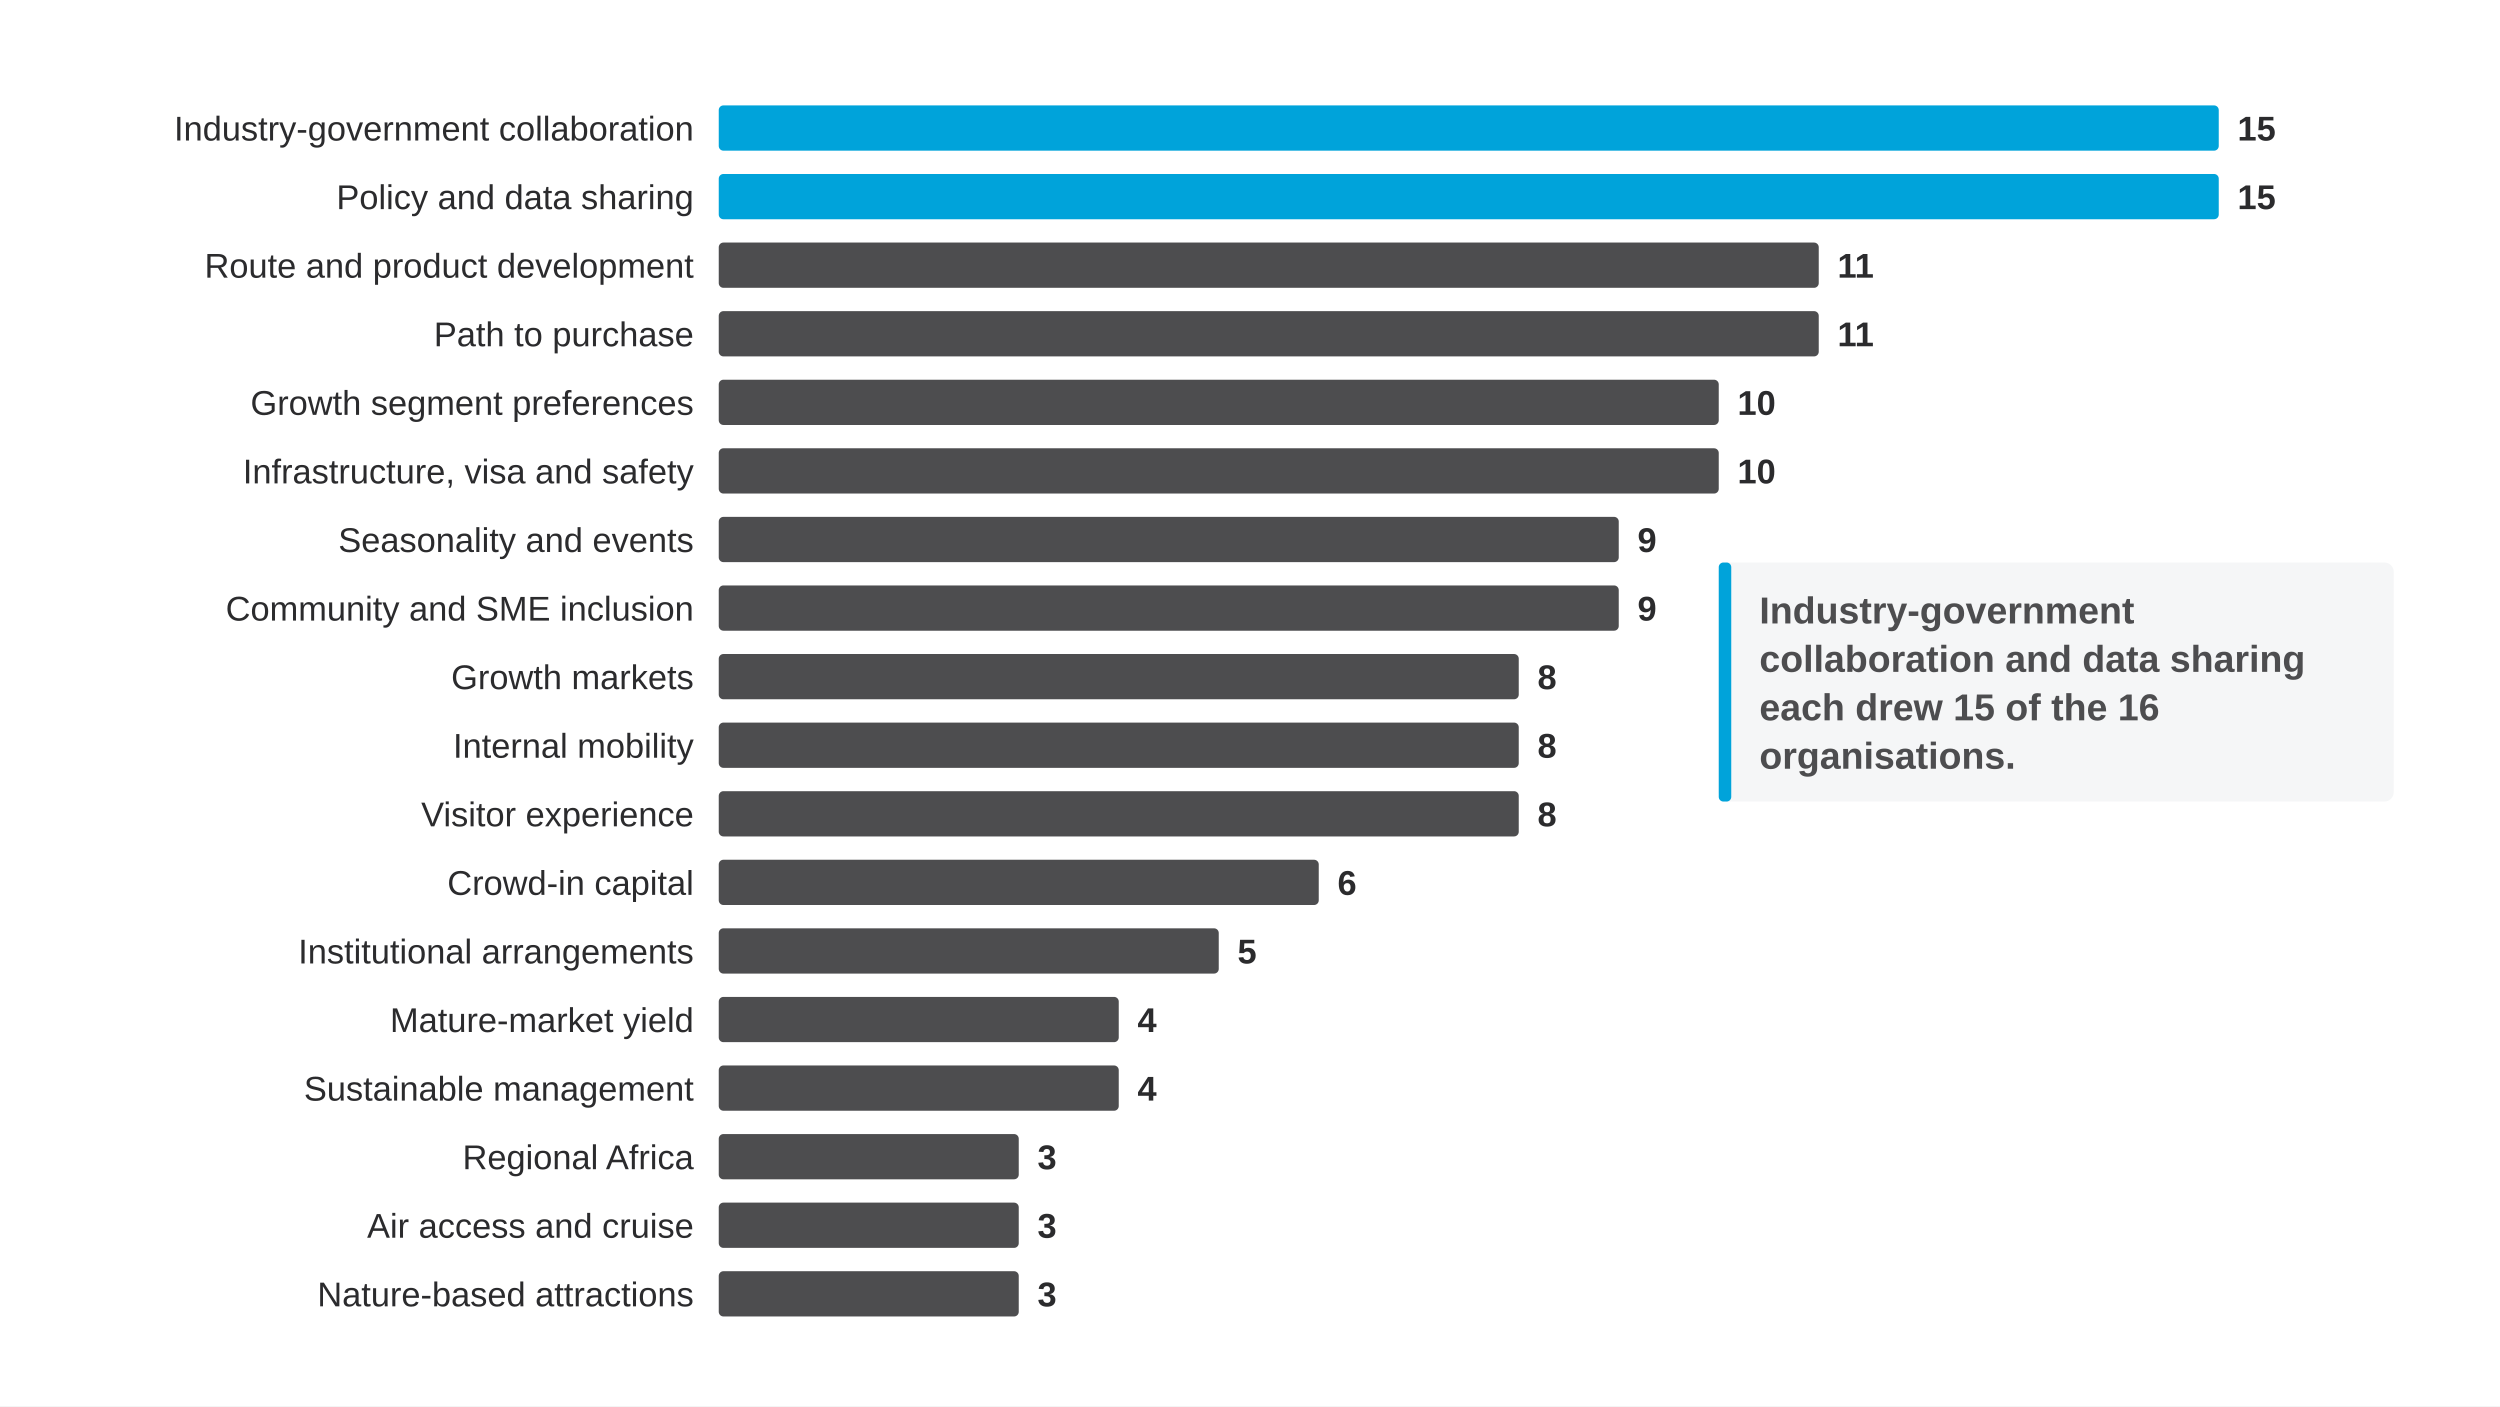
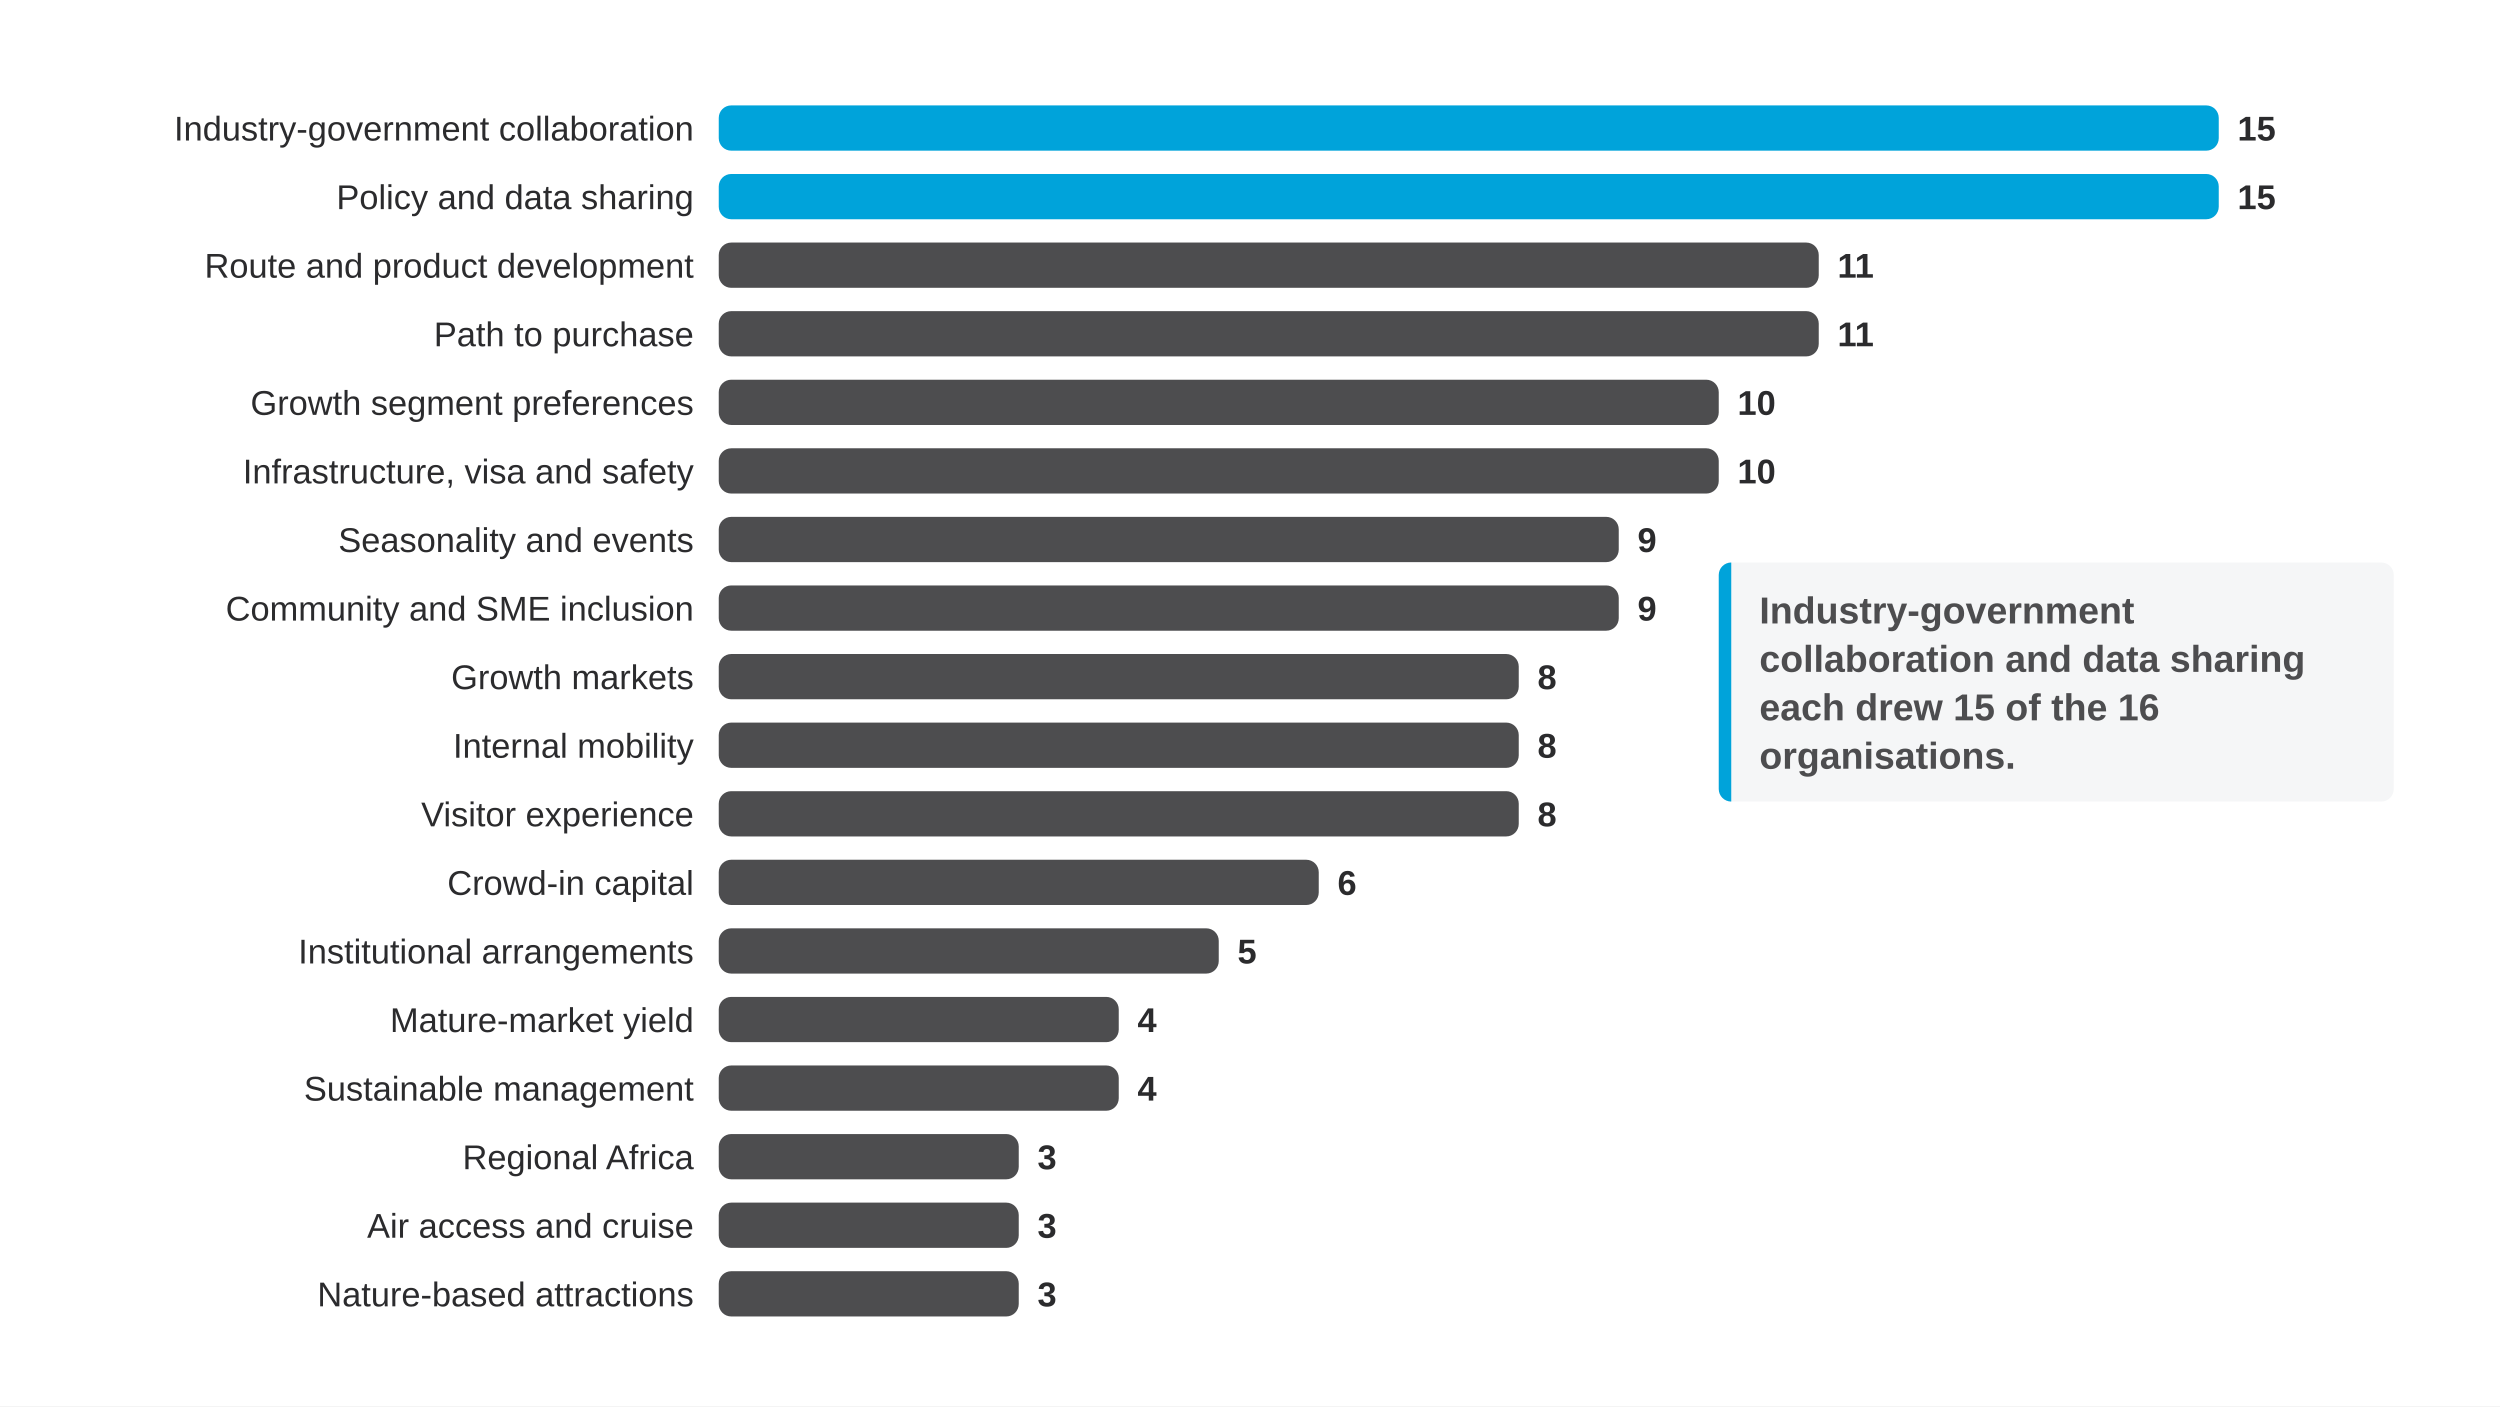
<svg xmlns="http://www.w3.org/2000/svg" viewBox="0 0 1600 900" width="1600" height="900" font-family="Arial, Helvetica, sans-serif">
  <rect width="1600" height="900" fill="#ffffff" />
  <text x="444" y="89.944" text-anchor="end" font-size="22" fill="#2B2B2D">Industry-government collaboration</text>
-   <rect x="460" y="67.461" width="960" height="28.967" fill="#00A3DA" rx="3" />
+   <rect x="460" y="67.461" width="960" height="28.967" fill="#00A3DA" rx="8.0" />
  <text x="1432" y="89.944" font-size="22" font-weight="700" fill="#2B2B2D">15</text>
  <text x="444" y="133.833" text-anchor="end" font-size="22" fill="#2B2B2D">Policy and data sharing</text>
-   <rect x="460" y="111.35" width="960" height="28.967" fill="#00A3DA" rx="3" />
+   <rect x="460" y="111.35" width="960" height="28.967" fill="#00A3DA" rx="8.0" />
  <text x="1432" y="133.833" font-size="22" font-weight="700" fill="#2B2B2D">15</text>
  <text x="444" y="177.722" text-anchor="end" font-size="22" fill="#2B2B2D">Route and product development</text>
-   <rect x="460" y="155.239" width="704" height="28.967" fill="#4D4D4F" rx="3" />
+   <rect x="460" y="155.239" width="704" height="28.967" fill="#4D4D4F" rx="8.0" />
  <text x="1176" y="177.722" font-size="22" font-weight="700" fill="#2B2B2D">11</text>
  <text x="444" y="221.611" text-anchor="end" font-size="22" fill="#2B2B2D">Path to purchase</text>
-   <rect x="460" y="199.128" width="704" height="28.967" fill="#4D4D4F" rx="3" />
+   <rect x="460" y="199.128" width="704" height="28.967" fill="#4D4D4F" rx="8.0" />
  <text x="1176" y="221.611" font-size="22" font-weight="700" fill="#2B2B2D">11</text>
  <text x="444" y="265.5" text-anchor="end" font-size="22" fill="#2B2B2D">Growth segment preferences</text>
-   <rect x="460" y="243.017" width="640" height="28.967" fill="#4D4D4F" rx="3" />
+   <rect x="460" y="243.017" width="640" height="28.967" fill="#4D4D4F" rx="8.0" />
  <text x="1112" y="265.5" font-size="22" font-weight="700" fill="#2B2B2D">10</text>
  <text x="444" y="309.389" text-anchor="end" font-size="22" fill="#2B2B2D">Infrastructure, visa and safety</text>
-   <rect x="460" y="286.906" width="640" height="28.967" fill="#4D4D4F" rx="3" />
+   <rect x="460" y="286.906" width="640" height="28.967" fill="#4D4D4F" rx="8.0" />
  <text x="1112" y="309.389" font-size="22" font-weight="700" fill="#2B2B2D">10</text>
  <text x="444" y="353.278" text-anchor="end" font-size="22" fill="#2B2B2D">Seasonality and events</text>
-   <rect x="460" y="330.794" width="576" height="28.967" fill="#4D4D4F" rx="3" />
+   <rect x="460" y="330.794" width="576" height="28.967" fill="#4D4D4F" rx="8.0" />
  <text x="1048" y="353.278" font-size="22" font-weight="700" fill="#2B2B2D">9</text>
  <text x="444" y="397.167" text-anchor="end" font-size="22" fill="#2B2B2D">Community and SME inclusion</text>
-   <rect x="460" y="374.683" width="576" height="28.967" fill="#4D4D4F" rx="3" />
+   <rect x="460" y="374.683" width="576" height="28.967" fill="#4D4D4F" rx="8.0" />
  <text x="1048" y="397.167" font-size="22" font-weight="700" fill="#2B2B2D">9</text>
  <text x="444" y="441.056" text-anchor="end" font-size="22" fill="#2B2B2D">Growth markets</text>
-   <rect x="460" y="418.572" width="512" height="28.967" fill="#4D4D4F" rx="3" />
+   <rect x="460" y="418.572" width="512" height="28.967" fill="#4D4D4F" rx="8.0" />
  <text x="984" y="441.056" font-size="22" font-weight="700" fill="#2B2B2D">8</text>
  <text x="444" y="484.944" text-anchor="end" font-size="22" fill="#2B2B2D">Internal mobility</text>
-   <rect x="460" y="462.461" width="512" height="28.967" fill="#4D4D4F" rx="3" />
+   <rect x="460" y="462.461" width="512" height="28.967" fill="#4D4D4F" rx="8.0" />
  <text x="984" y="484.944" font-size="22" font-weight="700" fill="#2B2B2D">8</text>
  <text x="444" y="528.833" text-anchor="end" font-size="22" fill="#2B2B2D">Visitor experience</text>
-   <rect x="460" y="506.35" width="512" height="28.967" fill="#4D4D4F" rx="3" />
+   <rect x="460" y="506.35" width="512" height="28.967" fill="#4D4D4F" rx="8.0" />
  <text x="984" y="528.833" font-size="22" font-weight="700" fill="#2B2B2D">8</text>
  <text x="444" y="572.722" text-anchor="end" font-size="22" fill="#2B2B2D">Crowd-in capital</text>
-   <rect x="460" y="550.239" width="384" height="28.967" fill="#4D4D4F" rx="3" />
+   <rect x="460" y="550.239" width="384" height="28.967" fill="#4D4D4F" rx="8.0" />
  <text x="856" y="572.722" font-size="22" font-weight="700" fill="#2B2B2D">6</text>
  <text x="444" y="616.611" text-anchor="end" font-size="22" fill="#2B2B2D">Institutional arrangements</text>
-   <rect x="460" y="594.128" width="320" height="28.967" fill="#4D4D4F" rx="3" />
+   <rect x="460" y="594.128" width="320" height="28.967" fill="#4D4D4F" rx="8.0" />
  <text x="792" y="616.611" font-size="22" font-weight="700" fill="#2B2B2D">5</text>
  <text x="444" y="660.5" text-anchor="end" font-size="22" fill="#2B2B2D">Mature-market yield</text>
-   <rect x="460" y="638.017" width="256" height="28.967" fill="#4D4D4F" rx="3" />
+   <rect x="460" y="638.017" width="256" height="28.967" fill="#4D4D4F" rx="8.0" />
  <text x="728" y="660.5" font-size="22" font-weight="700" fill="#2B2B2D">4</text>
  <text x="444" y="704.389" text-anchor="end" font-size="22" fill="#2B2B2D">Sustainable management</text>
-   <rect x="460" y="681.906" width="256" height="28.967" fill="#4D4D4F" rx="3" />
+   <rect x="460" y="681.906" width="256" height="28.967" fill="#4D4D4F" rx="8.0" />
  <text x="728" y="704.389" font-size="22" font-weight="700" fill="#2B2B2D">4</text>
  <text x="444" y="748.278" text-anchor="end" font-size="22" fill="#2B2B2D">Regional Africa</text>
-   <rect x="460" y="725.794" width="192" height="28.967" fill="#4D4D4F" rx="3" />
+   <rect x="460" y="725.794" width="192" height="28.967" fill="#4D4D4F" rx="8.0" />
  <text x="664" y="748.278" font-size="22" font-weight="700" fill="#2B2B2D">3</text>
  <text x="444" y="792.167" text-anchor="end" font-size="22" fill="#2B2B2D">Air access and cruise</text>
-   <rect x="460" y="769.683" width="192" height="28.967" fill="#4D4D4F" rx="3" />
+   <rect x="460" y="769.683" width="192" height="28.967" fill="#4D4D4F" rx="8.0" />
  <text x="664" y="792.167" font-size="22" font-weight="700" fill="#2B2B2D">3</text>
  <text x="444" y="836.056" text-anchor="end" font-size="22" fill="#2B2B2D">Nature-based attractions</text>
-   <rect x="460" y="813.572" width="192" height="28.967" fill="#4D4D4F" rx="3" />
+   <rect x="460" y="813.572" width="192" height="28.967" fill="#4D4D4F" rx="8.0" />
  <text x="664" y="836.056" font-size="22" font-weight="700" fill="#2B2B2D">3</text>
  <g class="callout">
-     <rect x="1100" y="360" width="432" height="153" rx="6" fill="#F5F6F7" />
-     <rect x="1100" y="360" width="8" height="153" rx="3" fill="#00A3DA" />
+     <clipPath id="co14">
+       <rect x="1100" y="360" width="432" height="153" rx="8" />
+     </clipPath>
+     <rect x="1100" y="360" width="432" height="153" rx="8" fill="#F5F6F7" />
+     <rect x="1100" y="360" width="8" height="153" fill="#00A3DA" clip-path="url(#co14)" />
    <text x="1126" y="399" font-size="24" font-weight="700" fill="#4D4D4F">Industry-government</text>
    <text x="1126" y="430" font-size="24" font-weight="700" fill="#4D4D4F">collaboration and data sharing</text>
    <text x="1126" y="461" font-size="24" font-weight="700" fill="#4D4D4F">each drew 15 of the 16</text>
    <text x="1126" y="492" font-size="24" font-weight="700" fill="#4D4D4F">organisations.</text>
  </g>
</svg>
